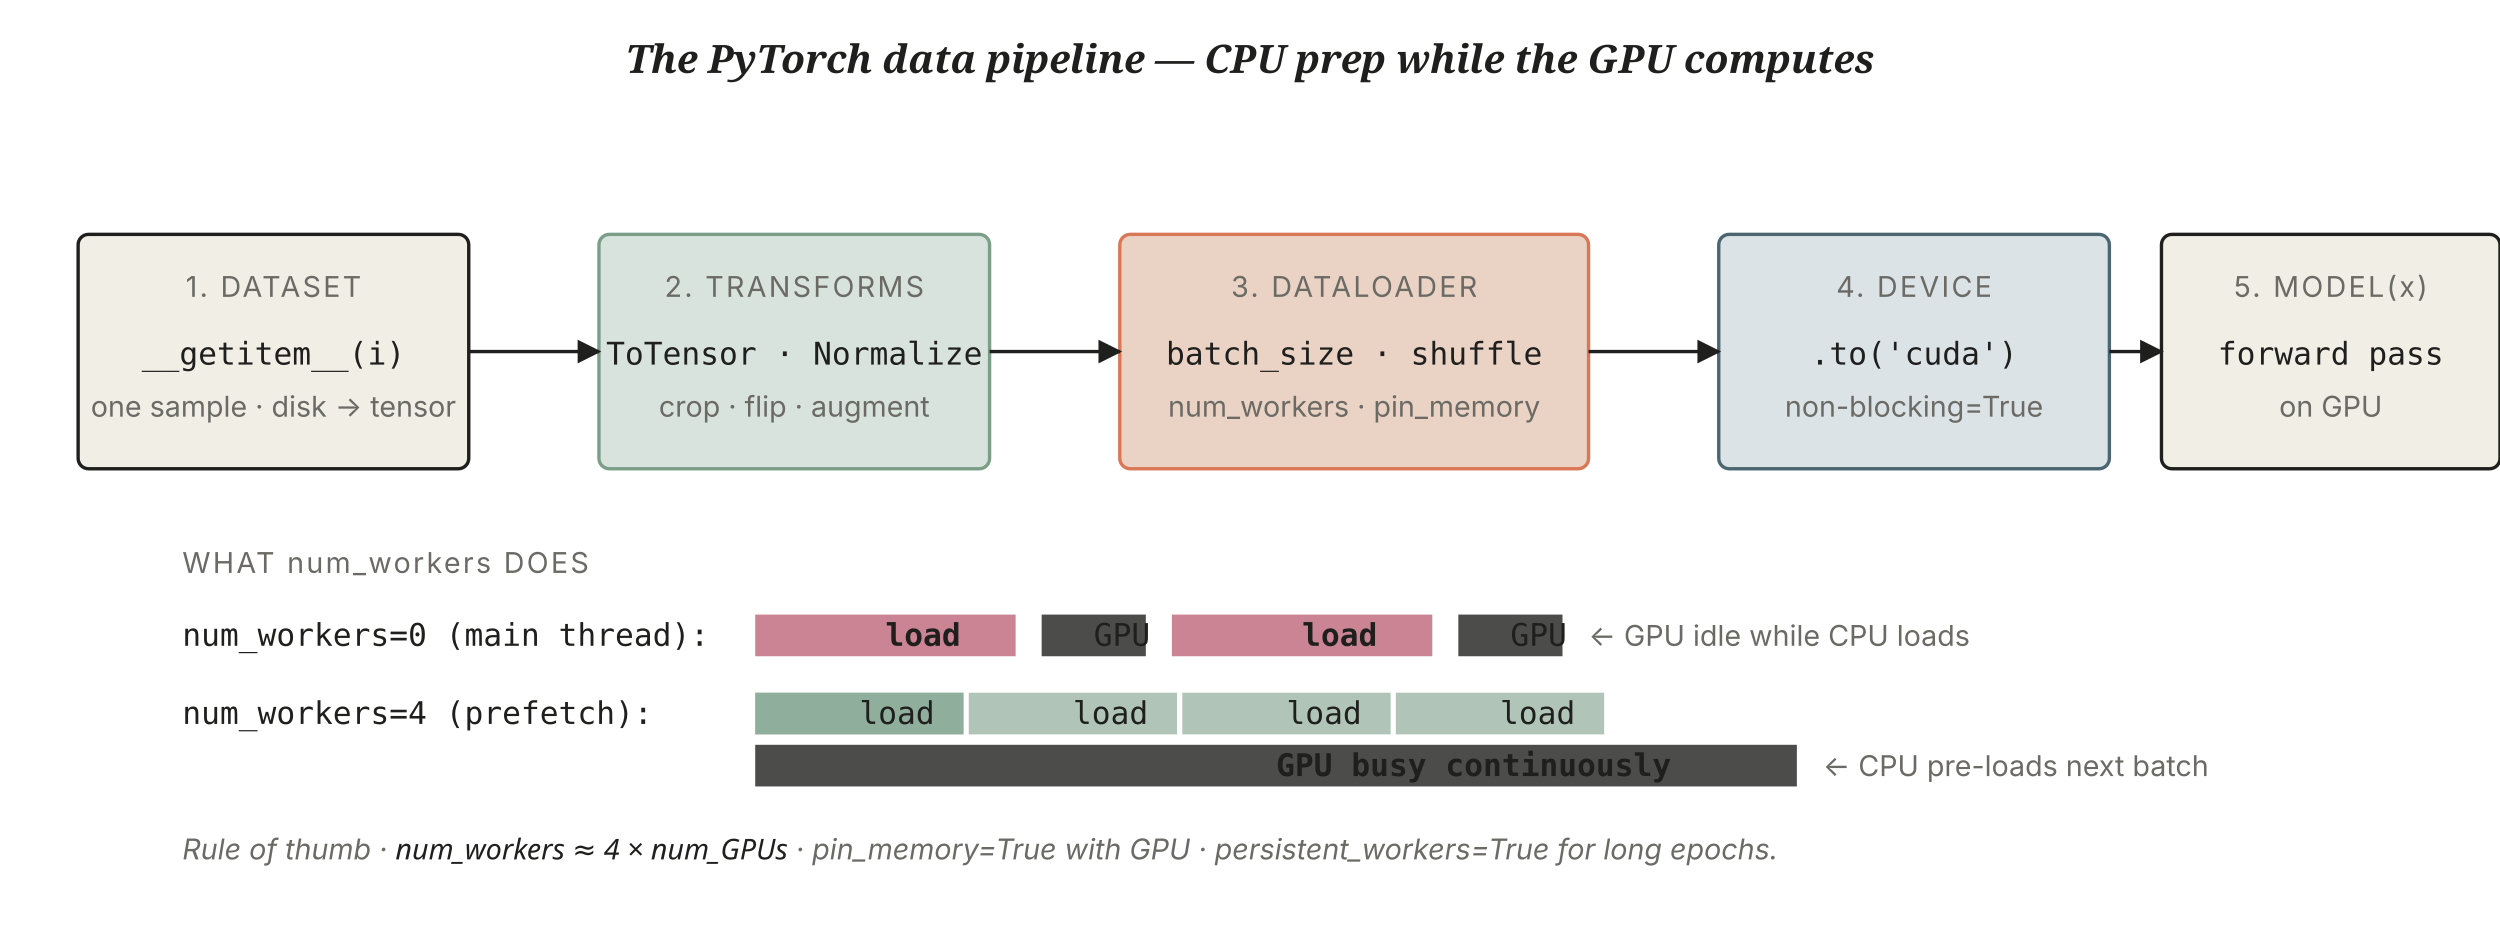
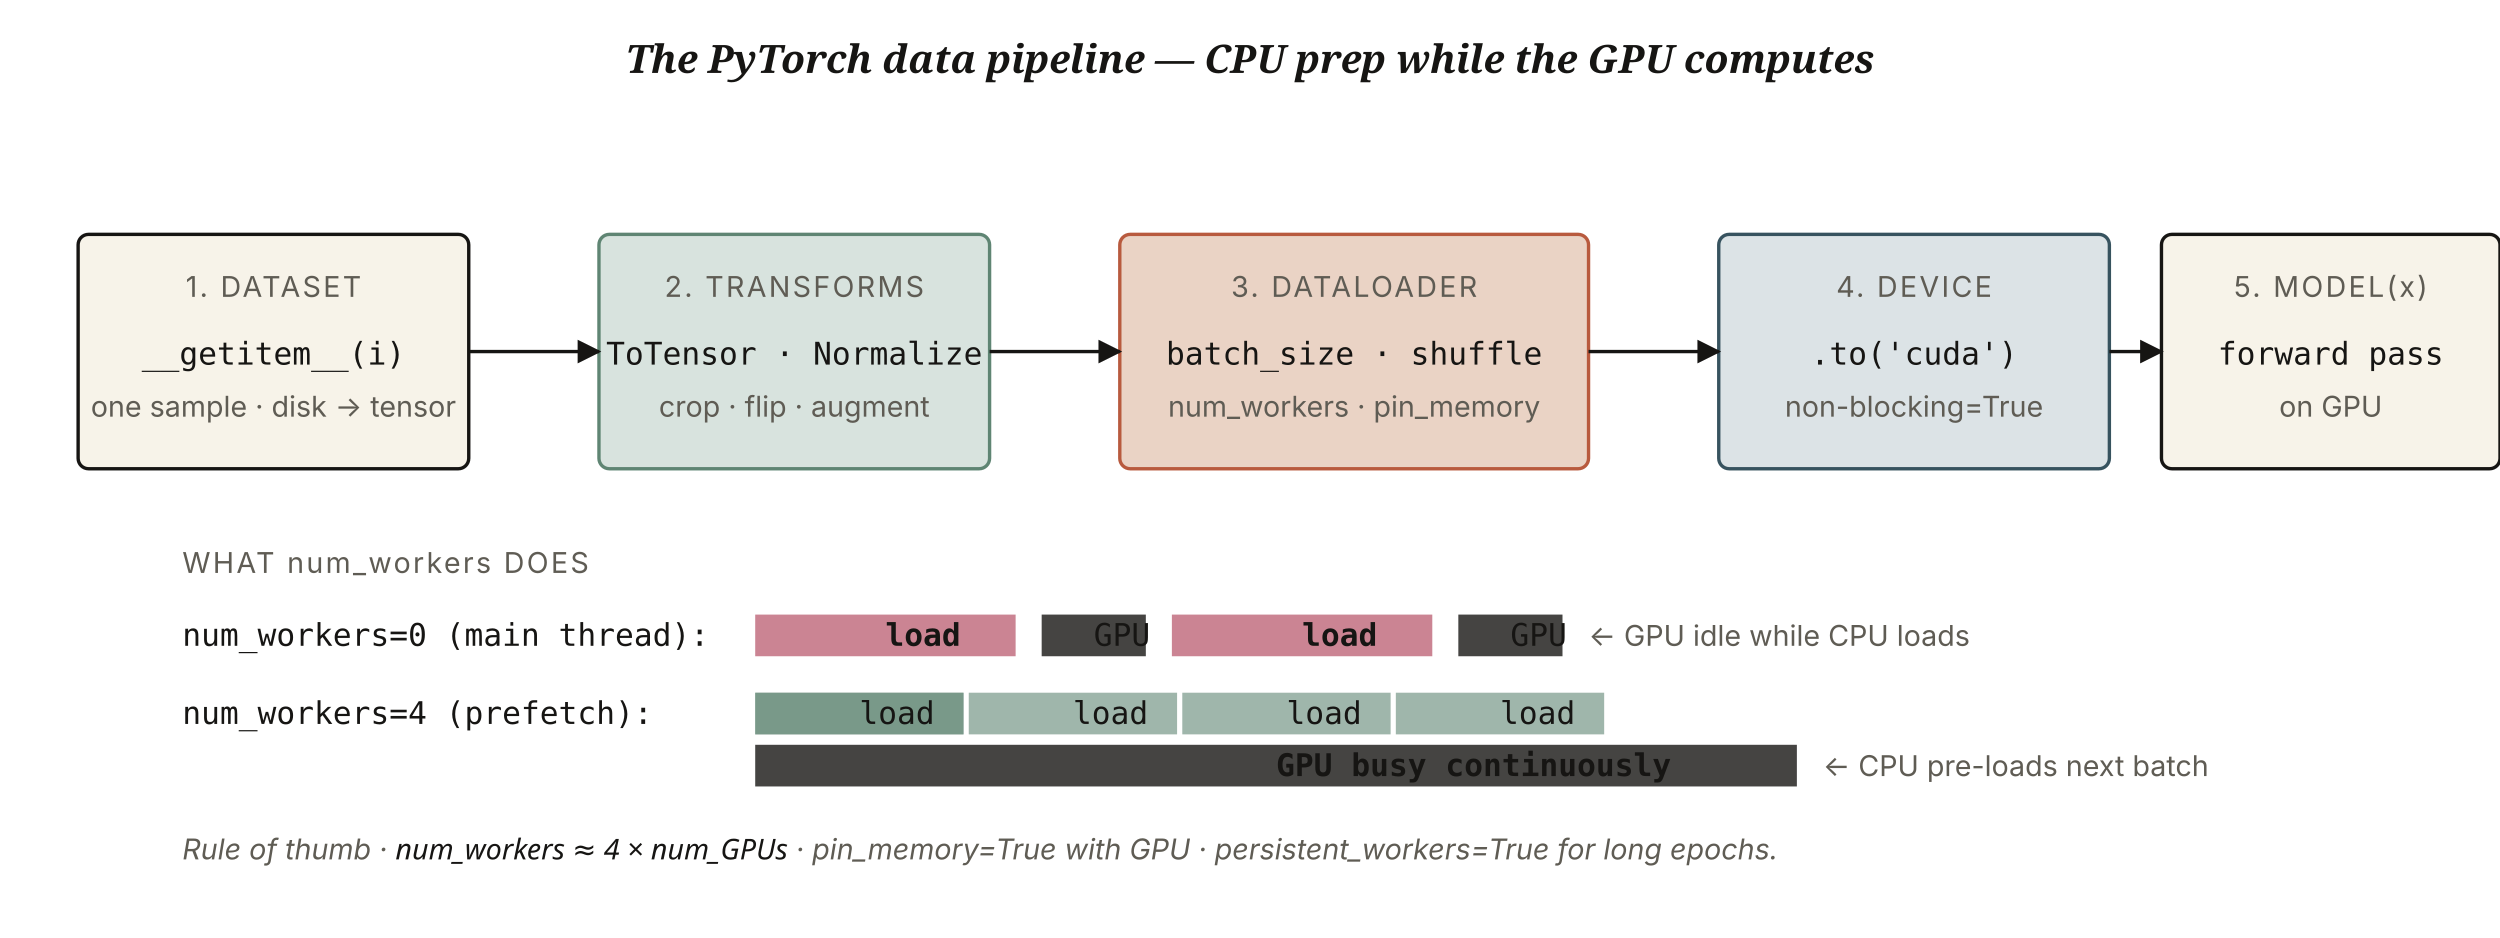
- <svg xmlns="http://www.w3.org/2000/svg" viewBox="0 0 960 360" font-family="Fraunces, Georgia, serif">
+ <svg xmlns="http://www.w3.org/2000/svg" viewBox="0 0 960 360" font-family="EB Garamond, Georgia, serif">
  <defs>
    <style>
-       .box    { fill:#F0EEE5; stroke:#1F1F1E; stroke-width:1.3; rx:4; ry:4; }
-       .box-a  { fill:#EAD3C5; stroke:#D97757; stroke-width:1.3; rx:4; ry:4; }
-       .box-s  { fill:#D8E3DE; stroke:#7B9E89; stroke-width:1.3; rx:4; ry:4; }
-       .box-b  { fill:#DCE3E6; stroke:#4A6670; stroke-width:1.3; rx:4; ry:4; }
-       .ink    { stroke:#1F1F1E; fill:none; stroke-width:1.3; }
-       .mut-l  { stroke:#6B6A65; fill:none; stroke-width:1; stroke-dasharray:4 3; }
-       .mono   { font-family:'JetBrains Mono', monospace; font-size:12px; fill:#1F1F1E; }
-       .lbl    { fill:#1F1F1E; font-size:13px; }
-       .mut    { fill:#6B6A65; font-size:11px; font-family:Inter, sans-serif; }
-       .ttl    { fill:#1F1F1E; font-size:15px; font-weight:600; font-style:italic; }
-       .tag    { fill:#6B6A65; font-size:11px; letter-spacing:0.08em; text-transform:uppercase; font-family:Inter, sans-serif; }
+       .box    { fill:#F7F3E9; stroke:#161513; stroke-width:1.3; rx:4; ry:4; }
+       .box-a  { fill:#EAD3C5; stroke:#B85A3E; stroke-width:1.3; rx:4; ry:4; }
+       .box-s  { fill:#D8E3DE; stroke:#5F8573; stroke-width:1.3; rx:4; ry:4; }
+       .box-b  { fill:#DCE3E6; stroke:#37535F; stroke-width:1.3; rx:4; ry:4; }
+       .ink    { stroke:#161513; fill:none; stroke-width:1.3; }
+       .mut-l  { stroke:#5F5C54; fill:none; stroke-width:1; stroke-dasharray:4 3; }
+       .mono   { font-family:'JetBrains Mono', monospace; font-size:12px; fill:#161513; }
+       .lbl    { fill:#161513; font-size:13px; }
+       .mut    { fill:#5F5C54; font-size:11px; font-family:Inter, sans-serif; }
+       .ttl    { fill:#161513; font-size:15px; font-weight:600; font-style:italic; }
+       .tag    { fill:#5F5C54; font-size:11px; letter-spacing:0.08em; text-transform:uppercase; font-family:Inter, sans-serif; }
    </style>
    <marker id="arrP" viewBox="0 0 10 10" refX="9" refY="5" markerWidth="7" markerHeight="7" orient="auto">
-       <path d="M0,0 L10,5 L0,10 z" fill="#1F1F1E" />
+       <path d="M0,0 L10,5 L0,10 z" fill="#161513" />
    </marker>
  </defs>
  <text x="480" y="28" text-anchor="middle" class="ttl">The PyTorch data pipeline — CPU prep while the GPU computes</text>
  <g transform="translate(30, 90)">
    <rect class="box" x="0" y="0" width="150" height="90" />
    <text x="75" y="24" text-anchor="middle" class="tag">1. DATASET</text>
    <text x="75" y="50" text-anchor="middle" class="mono">__getitem__(i)</text>
    <text x="75" y="70" text-anchor="middle" class="mut">one sample · disk → tensor</text>
    <rect class="box-s" x="200" y="0" width="150" height="90" />
-     <text x="275" y="24" text-anchor="middle" class="tag" fill="#7B9E89">2. TRANSFORMS</text>
+     <text x="275" y="24" text-anchor="middle" class="tag" fill="#5F8573">2. TRANSFORMS</text>
    <text x="275" y="50" text-anchor="middle" class="mono">ToTensor · Normalize</text>
    <text x="275" y="70" text-anchor="middle" class="mut">crop · flip · augment</text>
    <rect class="box-a" x="400" y="0" width="180" height="90" />
-     <text x="490" y="24" text-anchor="middle" class="tag" fill="#D97757">3. DATALOADER</text>
+     <text x="490" y="24" text-anchor="middle" class="tag" fill="#B85A3E">3. DATALOADER</text>
    <text x="490" y="50" text-anchor="middle" class="mono">batch_size · shuffle</text>
    <text x="490" y="70" text-anchor="middle" class="mut">num_workers · pin_memory</text>
    <rect class="box-b" x="630" y="0" width="150" height="90" />
-     <text x="705" y="24" text-anchor="middle" class="tag" fill="#4A6670">4. DEVICE</text>
+     <text x="705" y="24" text-anchor="middle" class="tag" fill="#37535F">4. DEVICE</text>
    <text x="705" y="50" text-anchor="middle" class="mono">.to('cuda')</text>
    <text x="705" y="70" text-anchor="middle" class="mut">non-blocking=True</text>
    <rect class="box" x="800" y="0" width="130" height="90" />
    <text x="865" y="24" text-anchor="middle" class="tag">5. MODEL(x)</text>
    <text x="865" y="50" text-anchor="middle" class="mono">forward pass</text>
    <text x="865" y="70" text-anchor="middle" class="mut">on GPU</text>
    <g class="ink" marker-end="url(#arrP)">
      <line x1="150" y1="45" x2="200" y2="45" />
      <line x1="350" y1="45" x2="400" y2="45" />
      <line x1="580" y1="45" x2="630" y2="45" />
      <line x1="780" y1="45" x2="800" y2="45" />
    </g>
  </g>
  <g transform="translate(70, 220)">
    <text x="0" y="0" class="tag">WHAT num_workers DOES</text>
    <g>
      <text x="0" y="28" class="mono" fill="#A8324B">num_workers=0 (main thread):</text>
      <rect x="220" y="16" width="100" height="16" fill="#A8324B" opacity="0.6" />
-       <rect x="330" y="16" width="40" height="16" fill="#1F1F1E" opacity="0.8" />
+       <rect x="330" y="16" width="40" height="16" fill="#161513" opacity="0.8" />
      <rect x="380" y="16" width="100" height="16" fill="#A8324B" opacity="0.6" />
-       <rect x="490" y="16" width="40" height="16" fill="#1F1F1E" opacity="0.8" />
-       <text x="270" y="28" class="mono" fill="#F0EEE5" font-weight="600">load</text>
-       <text x="350" y="28" class="mono" fill="#F0EEE5">GPU</text>
-       <text x="430" y="28" class="mono" fill="#F0EEE5" font-weight="600">load</text>
-       <text x="510" y="28" class="mono" fill="#F0EEE5">GPU</text>
+       <rect x="490" y="16" width="40" height="16" fill="#161513" opacity="0.8" />
+       <text x="270" y="28" class="mono" fill="#F7F3E9" font-weight="600">load</text>
+       <text x="350" y="28" class="mono" fill="#F7F3E9">GPU</text>
+       <text x="430" y="28" class="mono" fill="#F7F3E9" font-weight="600">load</text>
+       <text x="510" y="28" class="mono" fill="#F7F3E9">GPU</text>
      <text x="540" y="28" class="mut" fill="#A8324B">← GPU idle while CPU loads</text>
-       <text x="0" y="58" class="mono" fill="#7B9E89">num_workers=4 (prefetch):</text>
-       <rect x="220" y="46" width="80" height="16" fill="#7B9E89" opacity="0.6" />
-       <rect x="220" y="46" width="80" height="16" fill="#7B9E89" opacity="0.6" />
-       <rect x="302" y="46" width="80" height="16" fill="#7B9E89" opacity="0.6" />
-       <rect x="384" y="46" width="80" height="16" fill="#7B9E89" opacity="0.6" />
-       <rect x="466" y="46" width="80" height="16" fill="#7B9E89" opacity="0.6" />
-       <text x="260" y="58" class="mono" fill="#F0EEE5">load</text>
-       <text x="342" y="58" class="mono" fill="#F0EEE5">load</text>
-       <text x="424" y="58" class="mono" fill="#F0EEE5">load</text>
-       <text x="506" y="58" class="mono" fill="#F0EEE5">load</text>
-       <rect x="220" y="66" width="400" height="16" fill="#1F1F1E" opacity="0.8" />
-       <text x="420" y="78" class="mono" fill="#F0EEE5" font-weight="600">GPU busy continuously</text>
-       <text x="630" y="78" class="mut" fill="#7B9E89">← CPU pre-loads next batch</text>
+       <text x="0" y="58" class="mono" fill="#5F8573">num_workers=4 (prefetch):</text>
+       <rect x="220" y="46" width="80" height="16" fill="#5F8573" opacity="0.6" />
+       <rect x="220" y="46" width="80" height="16" fill="#5F8573" opacity="0.6" />
+       <rect x="302" y="46" width="80" height="16" fill="#5F8573" opacity="0.6" />
+       <rect x="384" y="46" width="80" height="16" fill="#5F8573" opacity="0.6" />
+       <rect x="466" y="46" width="80" height="16" fill="#5F8573" opacity="0.6" />
+       <text x="260" y="58" class="mono" fill="#F7F3E9">load</text>
+       <text x="342" y="58" class="mono" fill="#F7F3E9">load</text>
+       <text x="424" y="58" class="mono" fill="#F7F3E9">load</text>
+       <text x="506" y="58" class="mono" fill="#F7F3E9">load</text>
+       <rect x="220" y="66" width="400" height="16" fill="#161513" opacity="0.8" />
+       <text x="420" y="78" class="mono" fill="#F7F3E9" font-weight="600">GPU busy continuously</text>
+       <text x="630" y="78" class="mut" fill="#5F8573">← CPU pre-loads next batch</text>
    </g>
  </g>
  <g transform="translate(70, 330)">
    <text x="0" y="0" class="mut" font-style="italic" font-size="12">
-       Rule of thumb · <tspan font-family="'JetBrains Mono'" fill="#1F1F1E">num_workers ≈ 4 × num_GPUs</tspan> ·  pin_memory=True with GPU · persistent_workers=True for long epochs.
+       Rule of thumb · <tspan font-family="'JetBrains Mono'" fill="#161513">num_workers ≈ 4 × num_GPUs</tspan> ·  pin_memory=True with GPU · persistent_workers=True for long epochs.
    </text>
  </g>
</svg>
